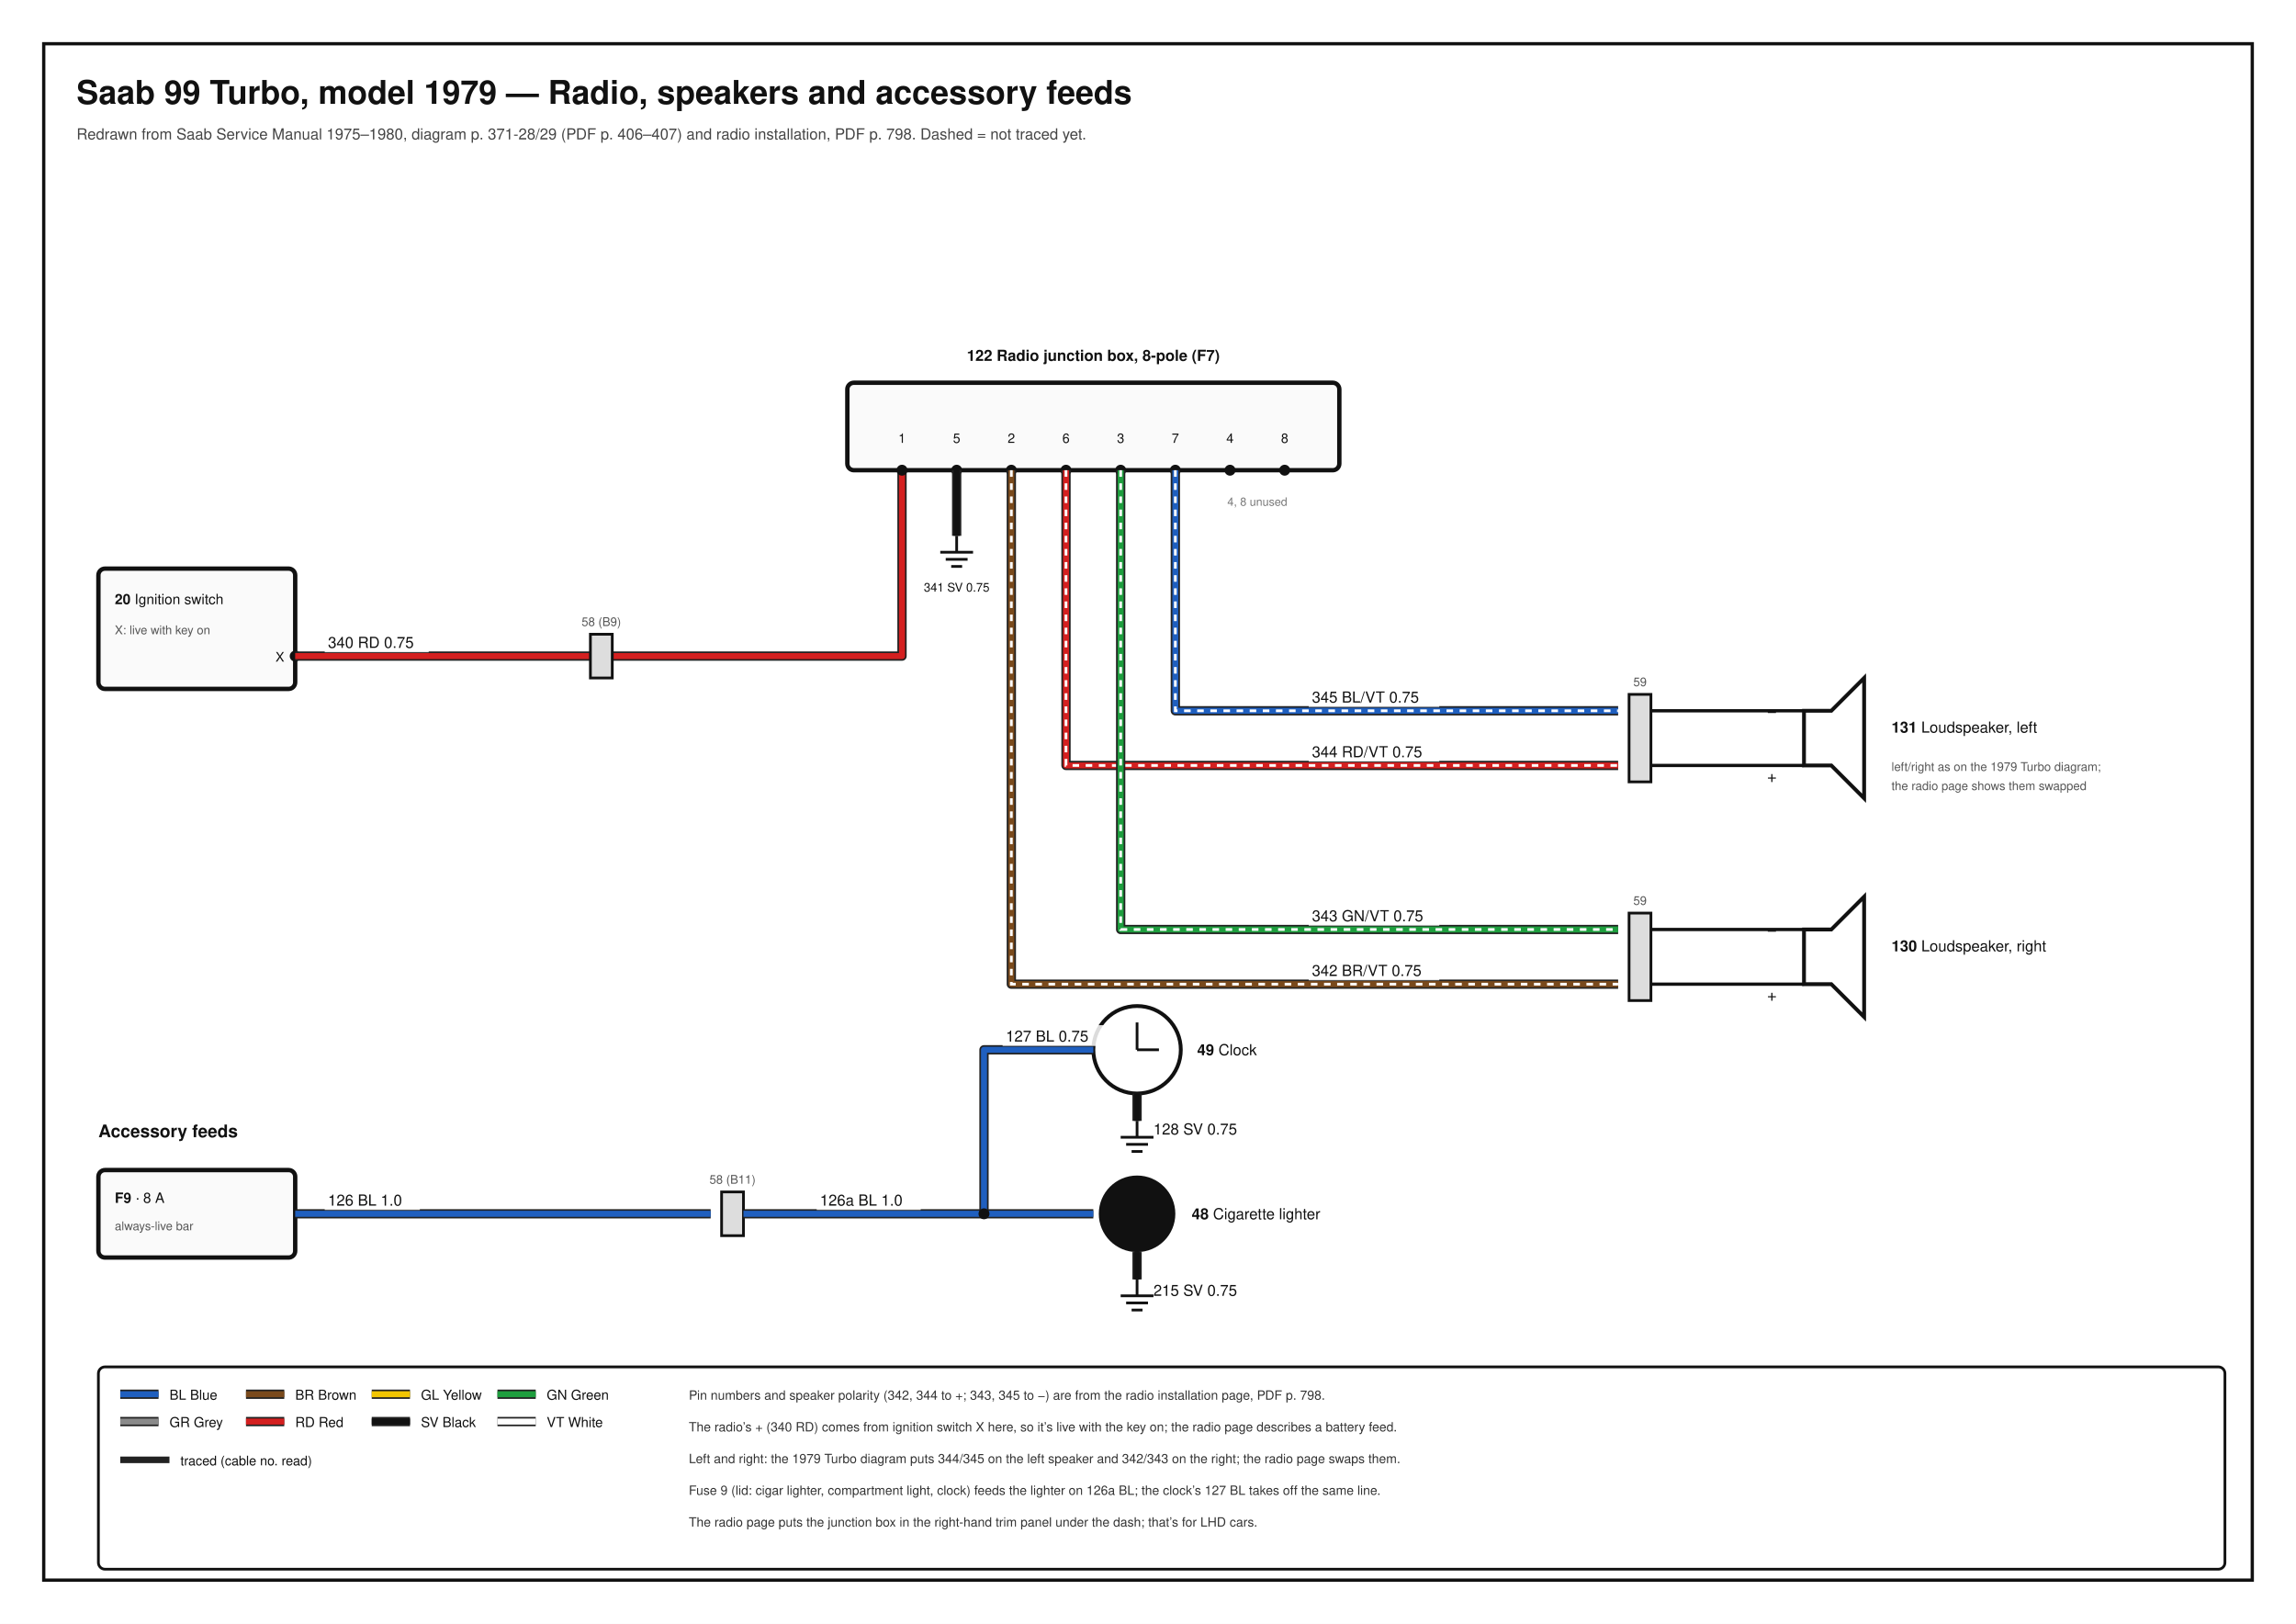
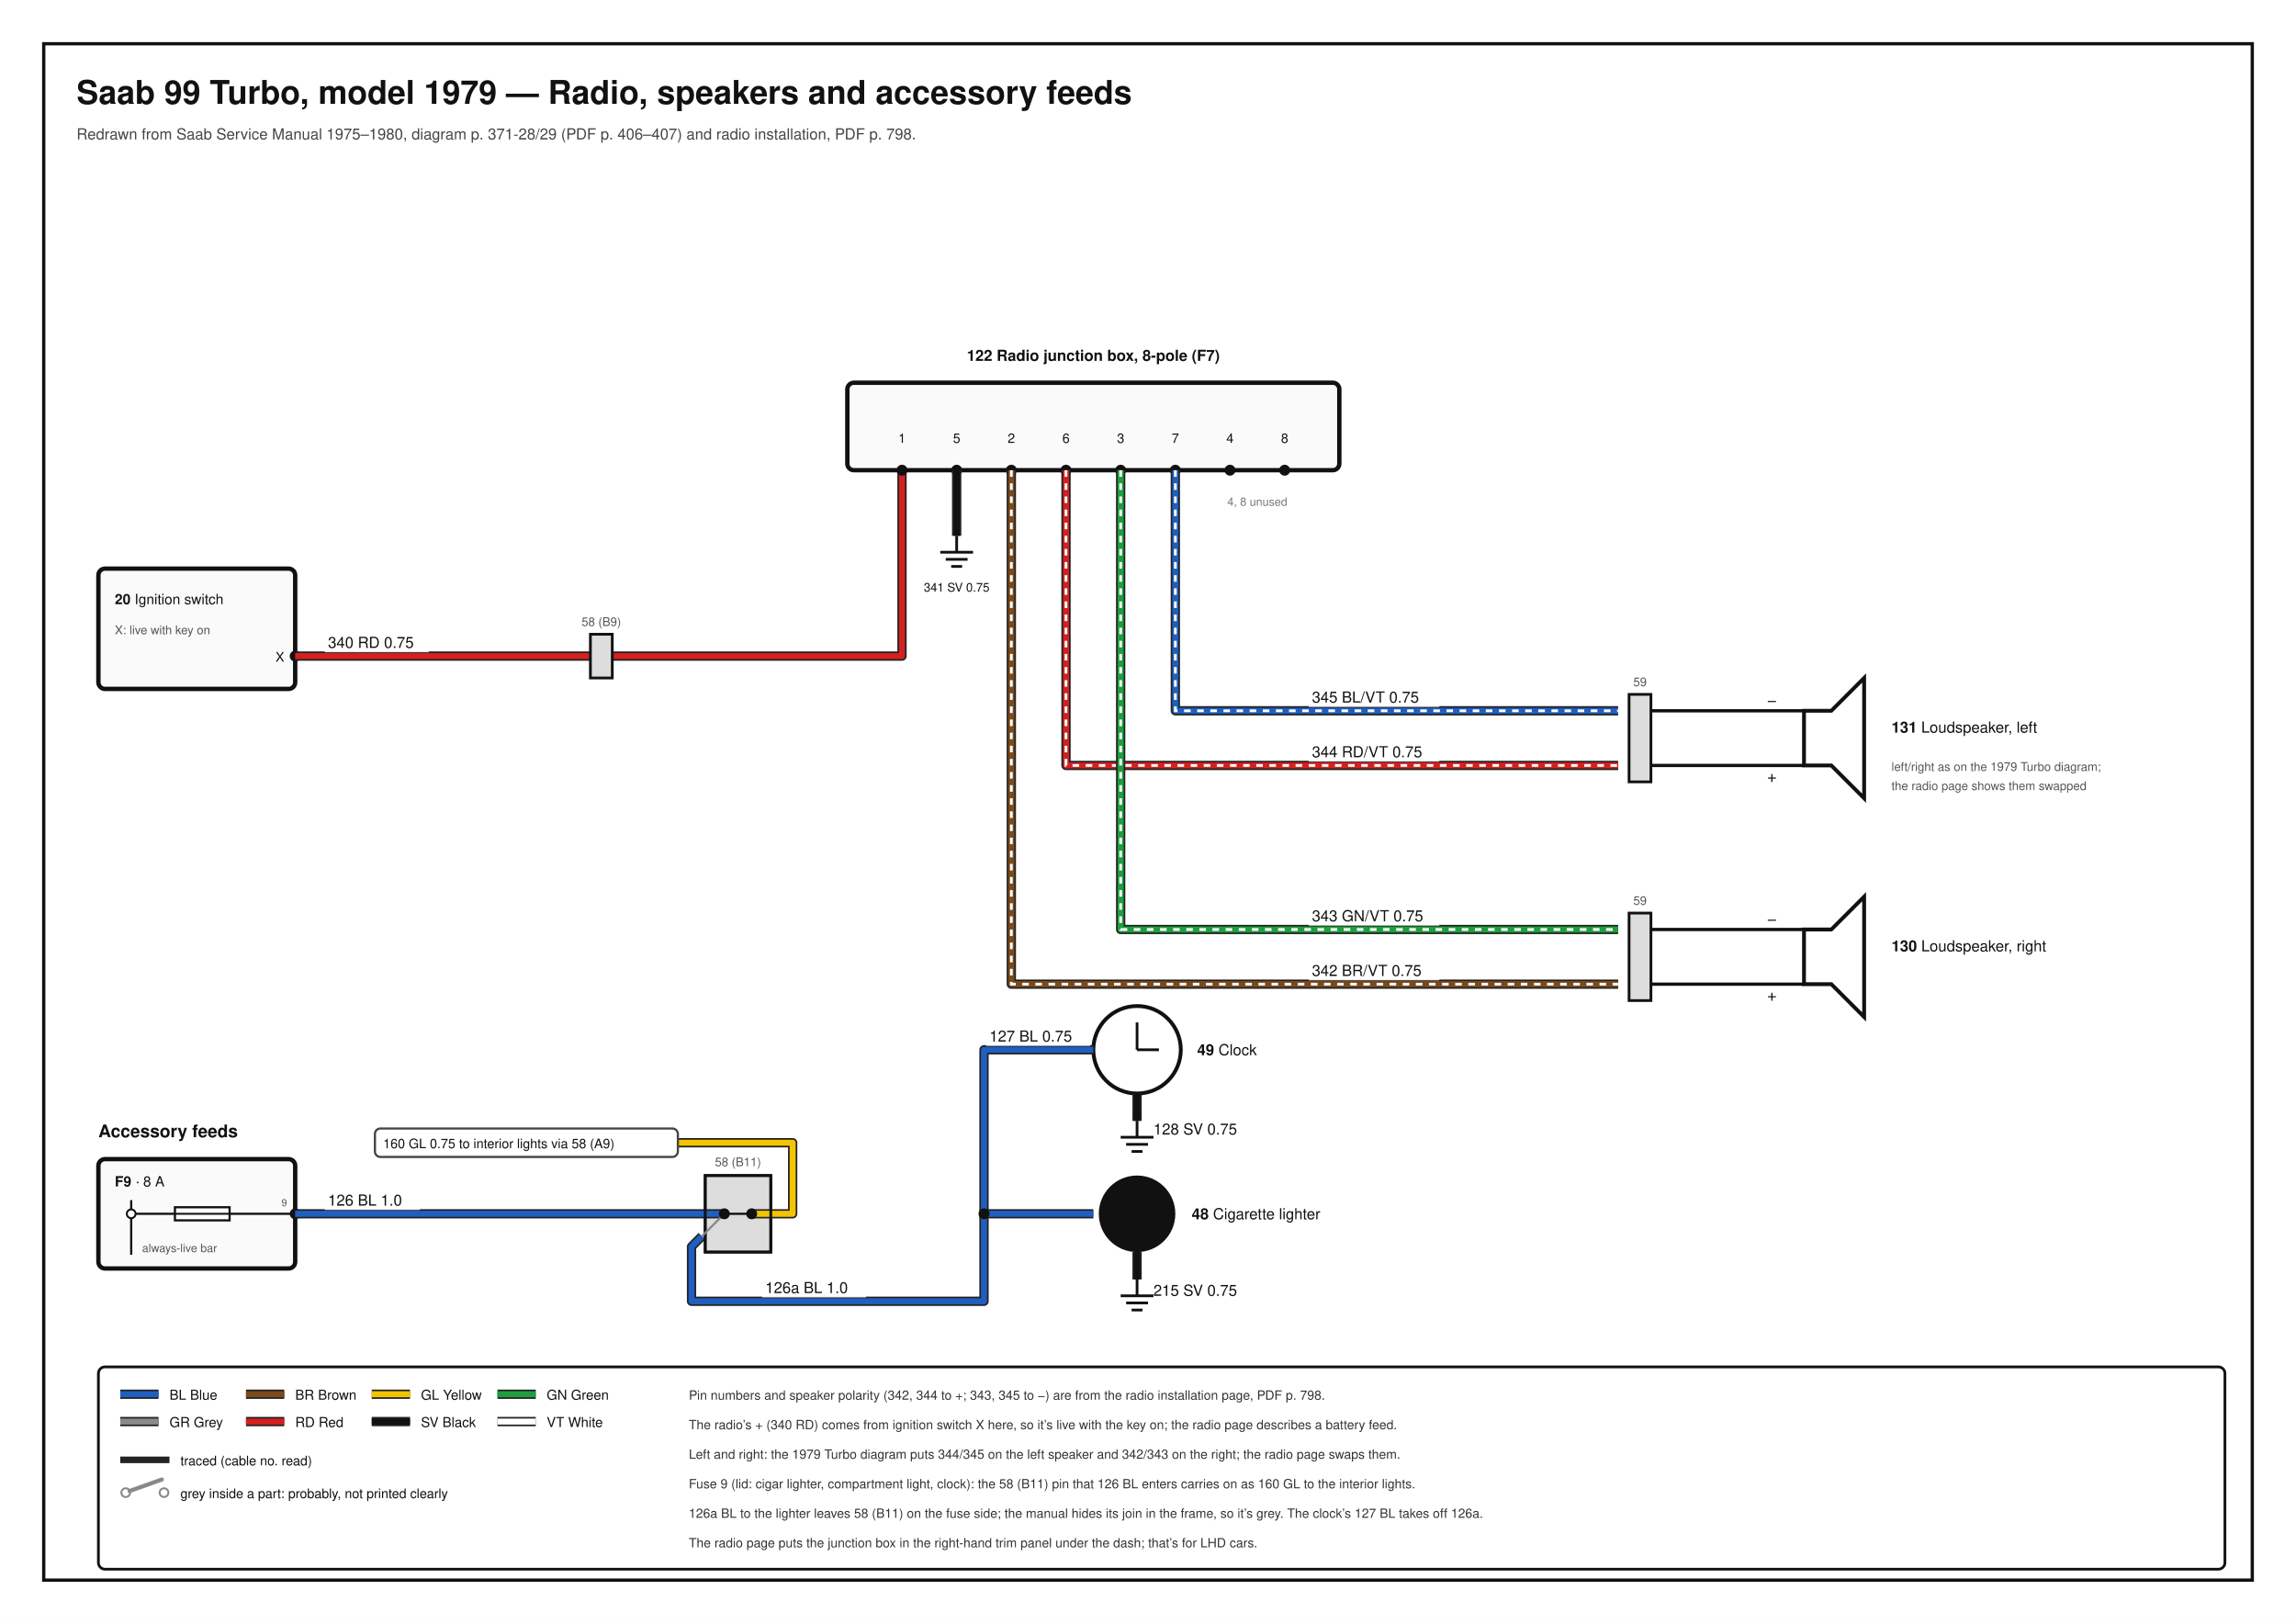
<svg xmlns="http://www.w3.org/2000/svg" width="420mm" height="297mm" viewBox="0 0 420 297" font-family="Helvetica, Arial, sans-serif">
  <rect width="420" height="297" fill="#fff" />
  <rect x="8" y="8" width="404" height="281" fill="none" stroke="#111" stroke-width=".6" />
  <text x="14" y="19" font-size="6" text-anchor="start" font-weight="bold" fill="#111">Saab 99 Turbo, model 1979 — Radio, speakers and accessory feeds</text>
-   <text x="14" y="25.5" font-size="2.8" text-anchor="start" font-weight="normal" fill="#444">Redrawn from Saab Service Manual 1975–1980, diagram p. 371-28/29 (PDF p. 406–407) and radio installation, PDF p. 798. Dashed = not traced yet.</text>
+   <text x="14" y="25.5" font-size="2.8" text-anchor="start" font-weight="normal" fill="#444">Redrawn from Saab Service Manual 1975–1980, diagram p. 371-28/29 (PDF p. 406–407) and radio installation, PDF p. 798.</text>
  <rect x="18" y="104" width="36" height="22" rx="1.2" fill="#fafafa" stroke="#111" stroke-width="0.8" />
  <text x="21" y="110.5" font-size="2.6" text-anchor="start" font-weight="normal" fill="#111">
    <tspan font-weight="bold">20</tspan> Ignition switch</text>
  <circle cx="54" cy="120" r="1.0" fill="#111" />
  <text x="52" y="121" font-size="2.4" text-anchor="end" font-weight="normal" fill="#111">X</text>
  <text x="21" y="116" font-size="2.2" text-anchor="start" font-weight="normal" fill="#555">X: live with key on</text>
  <path d="M54,120 L165,120 L165,86" fill="none" stroke="#222" stroke-width="1.7" stroke-linejoin="round" />
  <path d="M54,120 L165,120 L165,86" fill="none" stroke="#d42020" stroke-width="1.1" stroke-linejoin="round" />
  <rect x="59.4" y="115.5" width="19.02" height="3.8" fill="#fff" opacity=".85" />
  <text x="60" y="118.5" font-size="2.8" text-anchor="start" font-weight="normal" fill="#111">340 RD 0.75</text>
  <rect x="108.0" y="116.0" width="4" height="8" fill="#ddd" stroke="#111" stroke-width=".5" />
  <text x="110" y="114.5" font-size="2.2" text-anchor="middle" font-weight="normal" fill="#555">58 (B9)</text>
  <rect x="155" y="70" width="90" height="16" rx="1.2" fill="#fafafa" stroke="#111" stroke-width="0.8" />
  <text x="200" y="66" font-size="2.8" text-anchor="middle" font-weight="bold" fill="#111">122 Radio junction box, 8-pole (F7)</text>
  <circle cx="165" cy="86" r="1.0" fill="#111" />
  <text x="165" y="81" font-size="2.4" text-anchor="middle" font-weight="normal" fill="#111">1</text>
  <circle cx="175" cy="86" r="1.0" fill="#111" />
  <text x="175" y="81" font-size="2.4" text-anchor="middle" font-weight="normal" fill="#111">5</text>
  <circle cx="185" cy="86" r="1.0" fill="#111" />
  <text x="185" y="81" font-size="2.4" text-anchor="middle" font-weight="normal" fill="#111">2</text>
  <circle cx="195" cy="86" r="1.0" fill="#111" />
  <text x="195" y="81" font-size="2.4" text-anchor="middle" font-weight="normal" fill="#111">6</text>
  <circle cx="205" cy="86" r="1.0" fill="#111" />
  <text x="205" y="81" font-size="2.4" text-anchor="middle" font-weight="normal" fill="#111">3</text>
  <circle cx="215" cy="86" r="1.0" fill="#111" />
  <text x="215" y="81" font-size="2.4" text-anchor="middle" font-weight="normal" fill="#111">7</text>
  <circle cx="225" cy="86" r="1.0" fill="#111" />
  <text x="225" y="81" font-size="2.4" text-anchor="middle" font-weight="normal" fill="#111">4</text>
  <circle cx="235" cy="86" r="1.0" fill="#111" />
  <text x="235" y="81" font-size="2.4" text-anchor="middle" font-weight="normal" fill="#111">8</text>
  <text x="230" y="92.5" font-size="2.1" text-anchor="middle" font-weight="normal" fill="#777">4, 8 unused</text>
  <path d="M175,86 L175,98" fill="none" stroke="#222" stroke-width="1.7" stroke-linejoin="round" />
  <path d="M175,86 L175,98" fill="none" stroke="#111111" stroke-width="1.1" stroke-linejoin="round" />
  <path d="M175,98 v3 M172,101 h6 M173,102.3 h4 M174,103.6 h2" stroke="#111" stroke-width=".5" fill="none" />
  <text x="175" y="108.2" font-size="2.2" text-anchor="middle" font-weight="normal" fill="#111">341 SV 0.75</text>
  <path d="M215,86 L215,130 L296,130" fill="none" stroke="#222" stroke-width="1.7" stroke-linejoin="round" />
  <path d="M215,86 L215,130 L296,130" fill="none" stroke="#1f5fbf" stroke-width="1.1" stroke-linejoin="round" />
  <path d="M215,86 L215,130 L296,130" fill="none" stroke="#ffffff" stroke-width="0.5" stroke-dasharray="1.2 1.2" />
  <rect x="239.4" y="125.5" width="23.88" height="3.8" fill="#fff" opacity=".85" />
  <text x="240" y="128.5" font-size="2.8" text-anchor="start" font-weight="normal" fill="#111">345 BL/VT 0.75</text>
  <path d="M195,86 L195,140 L296,140" fill="none" stroke="#222" stroke-width="1.7" stroke-linejoin="round" />
  <path d="M195,86 L195,140 L296,140" fill="none" stroke="#d42020" stroke-width="1.1" stroke-linejoin="round" />
  <path d="M195,86 L195,140 L296,140" fill="none" stroke="#ffffff" stroke-width="0.5" stroke-dasharray="1.2 1.2" />
  <rect x="239.4" y="135.5" width="23.88" height="3.8" fill="#fff" opacity=".85" />
  <text x="240" y="138.5" font-size="2.8" text-anchor="start" font-weight="normal" fill="#111">344 RD/VT 0.75</text>
  <path d="M205,86 L205,170 L296,170" fill="none" stroke="#222" stroke-width="1.7" stroke-linejoin="round" />
  <path d="M205,86 L205,170 L296,170" fill="none" stroke="#1e9e3e" stroke-width="1.1" stroke-linejoin="round" />
  <path d="M205,86 L205,170 L296,170" fill="none" stroke="#ffffff" stroke-width="0.5" stroke-dasharray="1.2 1.2" />
  <rect x="239.4" y="165.5" width="23.88" height="3.8" fill="#fff" opacity=".85" />
  <text x="240" y="168.5" font-size="2.8" text-anchor="start" font-weight="normal" fill="#111">343 GN/VT 0.75</text>
  <path d="M185,86 L185,180 L296,180" fill="none" stroke="#222" stroke-width="1.7" stroke-linejoin="round" />
  <path d="M185,86 L185,180 L296,180" fill="none" stroke="#7a4a1c" stroke-width="1.1" stroke-linejoin="round" />
  <path d="M185,86 L185,180 L296,180" fill="none" stroke="#ffffff" stroke-width="0.5" stroke-dasharray="1.2 1.2" />
  <rect x="239.4" y="175.5" width="23.88" height="3.8" fill="#fff" opacity=".85" />
  <text x="240" y="178.5" font-size="2.8" text-anchor="start" font-weight="normal" fill="#111">342 BR/VT 0.75</text>
  <rect x="298.0" y="127.0" width="4" height="16" fill="#ddd" stroke="#111" stroke-width=".5" />
  <text x="300" y="125.5" font-size="2.2" text-anchor="middle" font-weight="normal" fill="#555">59</text>
  <rect x="298.0" y="167.0" width="4" height="16" fill="#ddd" stroke="#111" stroke-width=".5" />
  <text x="300" y="165.5" font-size="2.2" text-anchor="middle" font-weight="normal" fill="#555">59</text>
  <path d="M302,130 H330 M302,140 H330" stroke="#111" stroke-width=".6" />
  <path d="M302,170 H330 M302,180 H330" stroke="#111" stroke-width=".6" />
  <path d="M330,130 h5 l6,-6 v22 l-6,-6 h-5 z" fill="#fff" stroke="#111" stroke-width=".7" />
  <text x="346" y="134" font-size="2.8" text-anchor="start" font-weight="normal" fill="#111">
    <tspan font-weight="bold">131</tspan> Loudspeaker, left</text>
-   <text x="325" y="131" font-size="3" text-anchor="end" font-weight="normal" fill="#111">−</text>
+   <text x="325" y="129" font-size="3" text-anchor="end" font-weight="normal" fill="#111">−</text>
  <text x="325" y="143" font-size="3" text-anchor="end" font-weight="normal" fill="#111">+</text>
  <path d="M330,170 h5 l6,-6 v22 l-6,-6 h-5 z" fill="#fff" stroke="#111" stroke-width=".7" />
  <text x="346" y="174" font-size="2.8" text-anchor="start" font-weight="normal" fill="#111">
    <tspan font-weight="bold">130</tspan> Loudspeaker, right</text>
-   <text x="325" y="171" font-size="3" text-anchor="end" font-weight="normal" fill="#111">−</text>
+   <text x="325" y="169" font-size="3" text-anchor="end" font-weight="normal" fill="#111">−</text>
  <text x="325" y="183" font-size="3" text-anchor="end" font-weight="normal" fill="#111">+</text>
  <text x="346" y="141" font-size="2.2" text-anchor="start" font-weight="normal" fill="#555">left/right as on the 1979 Turbo diagram;</text>
  <text x="346" y="144.5" font-size="2.2" text-anchor="start" font-weight="normal" fill="#555">the radio page shows them swapped</text>
  <text x="18" y="208" font-size="3.2" text-anchor="start" font-weight="bold" fill="#111">Accessory feeds</text>
-   <rect x="18" y="214" width="36" height="16" rx="1.2" fill="#fafafa" stroke="#111" stroke-width="0.8" />
-   <text x="21" y="220" font-size="2.6" text-anchor="start" font-weight="normal" fill="#111">
+   <rect x="18" y="212" width="36" height="20" rx="1.2" fill="#fafafa" stroke="#111" stroke-width="0.8" />
+   <text x="21" y="217" font-size="2.6" text-anchor="start" font-weight="normal" fill="#111">
    <tspan font-weight="bold">F9</tspan> · 8 A</text>
-   <text x="21" y="225" font-size="2.2" text-anchor="start" font-weight="normal" fill="#555">always-live bar</text>
-   <path d="M54,222 L130,222" fill="none" stroke="#222" stroke-width="1.7" stroke-linejoin="round" />
-   <path d="M54,222 L130,222" fill="none" stroke="#1f5fbf" stroke-width="1.1" stroke-linejoin="round" />
+   <path d="M24,219.5 L24,229.5" fill="none" stroke="#111" stroke-width=".4" />
+   <circle cx="24" cy="222" r=".8" fill="#fff" stroke="#111" stroke-width=".35" />
+   <text x="26" y="229" font-size="2.1" text-anchor="start" font-weight="normal" fill="#555">always-live bar</text>
+   <rect x="32" y="220.8" width="10" height="2.4" fill="#fff" stroke="#111" stroke-width=".4" />
+   <path d="M32,222 L42,222" stroke="#111" stroke-width=".35" />
+   <path d="M24.8,222 L32,222" fill="none" stroke="#111" stroke-width=".4" />
+   <path d="M42,222 L54,222" fill="none" stroke="#111" stroke-width=".4" />
+   <circle cx="54" cy="222" r="1.0" fill="#111" />
+   <text x="52.5" y="220.6" font-size="1.8" text-anchor="end" font-weight="normal" fill="#555">9</text>
+   <rect x="129" y="215" width="12" height="14" fill="#ddd" stroke="#111" stroke-width=".5" />
+   <text x="135" y="213.3" font-size="2.2" text-anchor="middle" font-weight="normal" fill="#555">58 (B11)</text>
+   <path d="M54,222 L132.5,222" fill="none" stroke="#222" stroke-width="1.7" stroke-linejoin="round" />
+   <path d="M54,222 L132.5,222" fill="none" stroke="#1f5fbf" stroke-width="1.1" stroke-linejoin="round" />
  <rect x="59.4" y="217.5" width="17.4" height="3.8" fill="#fff" opacity=".85" />
  <text x="60" y="220.5" font-size="2.8" text-anchor="start" font-weight="normal" fill="#111">126 BL 1.0</text>
-   <rect x="132.0" y="218.0" width="4" height="8" fill="#ddd" stroke="#111" stroke-width=".5" />
-   <text x="134" y="216.5" font-size="2.2" text-anchor="middle" font-weight="normal" fill="#555">58 (B11)</text>
-   <path d="M136,222 L200,222" fill="none" stroke="#222" stroke-width="1.7" stroke-linejoin="round" />
-   <path d="M136,222 L200,222" fill="none" stroke="#1f5fbf" stroke-width="1.1" stroke-linejoin="round" />
-   <rect x="149.4" y="217.5" width="19.02" height="3.8" fill="#fff" opacity=".85" />
-   <text x="150" y="220.5" font-size="2.8" text-anchor="start" font-weight="normal" fill="#111">126a BL 1.0</text>
+   <path d="M137.5,222 L145,222 L145,209 L124,209" fill="none" stroke="#222" stroke-width="1.7" stroke-linejoin="round" />
+   <path d="M137.5,222 L145,222 L145,209 L124,209" fill="none" stroke="#f2c500" stroke-width="1.1" stroke-linejoin="round" />
+   <rect x="68.584" y="206.4" width="55.416" height="5.2" rx="1" fill="#fff" stroke="#444" stroke-width=".4" />
+   <text x="70.084" y="210" font-size="2.4" text-anchor="start" font-weight="normal" fill="#111">160 GL 0.75 to interior lights via 58 (A9)</text>
+   <path d="M128.4,226.1 L126.5,228 L126.5,238 L180,238 L180,222 L200,222" fill="none" stroke="#222" stroke-width="1.7" stroke-linejoin="round" />
+   <path d="M128.4,226.1 L126.5,228 L126.5,238 L180,238 L180,222 L200,222" fill="none" stroke="#1f5fbf" stroke-width="1.1" stroke-linejoin="round" />
+   <rect x="139.4" y="233.5" width="19.02" height="3.8" fill="#fff" opacity=".85" />
+   <text x="140" y="236.5" font-size="2.8" text-anchor="start" font-weight="normal" fill="#111">126a BL 1.0</text>
+   <rect x="129" y="215" width="12" height="14" fill="none" stroke="#111" stroke-width=".5" />
+   <path d="M132.5,222 L137.5,222" fill="none" stroke="#111" stroke-width=".4" />
+   <path d="M132.5,222 L128.4,226.1" fill="none" stroke="#888" stroke-width=".4" />
+   <circle cx="132.5" cy="222" r="1.0" fill="#111" />
+   <circle cx="137.5" cy="222" r="1.0" fill="#111" />
  <circle cx="208" cy="222" r="7" fill="#111" />
  <text x="218" y="223" font-size="2.8" text-anchor="start" font-weight="normal" fill="#111">
    <tspan font-weight="bold">48</tspan> Cigarette lighter</text>
  <path d="M208,229 L208,234" fill="none" stroke="#222" stroke-width="1.7" stroke-linejoin="round" />
  <path d="M208,229 L208,234" fill="none" stroke="#111111" stroke-width="1.1" stroke-linejoin="round" />
  <rect x="210.4" y="234.0" width="19.02" height="3.8" fill="#fff" opacity=".85" />
  <text x="211" y="237" font-size="2.8" text-anchor="start" font-weight="normal" fill="#111">215 SV 0.75</text>
  <path d="M208,234 v3 M205,237 h6 M206,238.3 h4 M207,239.6 h2" stroke="#111" stroke-width=".5" fill="none" />
  <circle cx="208" cy="192" r="8" fill="#fff" stroke="#111" stroke-width=".7" />
  <path d="M208,192 v-5 M208,192 h4" stroke="#111" stroke-width=".5" />
  <text x="219" y="193" font-size="2.8" text-anchor="start" font-weight="normal" fill="#111">
    <tspan font-weight="bold">49</tspan> Clock</text>
  <path d="M200,192 L180,192 L180,222" fill="none" stroke="#222" stroke-width="1.7" stroke-linejoin="round" />
  <path d="M200,192 L180,192 L180,222" fill="none" stroke="#1f5fbf" stroke-width="1.1" stroke-linejoin="round" />
-   <rect x="183.4" y="187.5" width="19.02" height="3.8" fill="#fff" opacity=".85" />
-   <text x="184" y="190.5" font-size="2.8" text-anchor="start" font-weight="normal" fill="#111">127 BL 0.75</text>
+   <rect x="180.4" y="187.5" width="19.02" height="3.8" fill="#fff" opacity=".85" />
+   <text x="181" y="190.5" font-size="2.8" text-anchor="start" font-weight="normal" fill="#111">127 BL 0.75</text>
  <circle cx="180" cy="222" r="1.0" fill="#111" />
  <path d="M208,200 L208,205" fill="none" stroke="#222" stroke-width="1.7" stroke-linejoin="round" />
  <path d="M208,200 L208,205" fill="none" stroke="#111111" stroke-width="1.1" stroke-linejoin="round" />
  <rect x="210.4" y="204.5" width="19.02" height="3.8" fill="#fff" opacity=".85" />
  <text x="211" y="207.5" font-size="2.8" text-anchor="start" font-weight="normal" fill="#111">128 SV 0.75</text>
  <path d="M208,205 v3 M205,208 h6 M206,209.3 h4 M207,210.6 h2" stroke="#111" stroke-width=".5" fill="none" />
  <rect x="18" y="250" width="389" height="37" rx="1.2" fill="#fff" stroke="#111" stroke-width="0.5" />
  <path d="M22,255 h7" stroke="#222" stroke-width="1.7" />
  <path d="M22,255 h7" stroke="#1f5fbf" stroke-width="1.1" />
  <text x="31" y="256" font-size="2.5" text-anchor="start" font-weight="normal" fill="#111">BL Blue</text>
  <path d="M45,255 h7" stroke="#222" stroke-width="1.7" />
  <path d="M45,255 h7" stroke="#7a4a1c" stroke-width="1.1" />
  <text x="54" y="256" font-size="2.5" text-anchor="start" font-weight="normal" fill="#111">BR Brown</text>
  <path d="M68,255 h7" stroke="#222" stroke-width="1.7" />
  <path d="M68,255 h7" stroke="#f2c500" stroke-width="1.1" />
  <text x="77" y="256" font-size="2.5" text-anchor="start" font-weight="normal" fill="#111">GL Yellow</text>
  <path d="M91,255 h7" stroke="#222" stroke-width="1.7" />
  <path d="M91,255 h7" stroke="#1e9e3e" stroke-width="1.1" />
  <text x="100" y="256" font-size="2.5" text-anchor="start" font-weight="normal" fill="#111">GN Green</text>
  <path d="M22,260 h7" stroke="#222" stroke-width="1.7" />
  <path d="M22,260 h7" stroke="#8a8a8a" stroke-width="1.1" />
  <text x="31" y="261" font-size="2.5" text-anchor="start" font-weight="normal" fill="#111">GR Grey</text>
  <path d="M45,260 h7" stroke="#222" stroke-width="1.7" />
  <path d="M45,260 h7" stroke="#d42020" stroke-width="1.1" />
  <text x="54" y="261" font-size="2.5" text-anchor="start" font-weight="normal" fill="#111">RD Red</text>
  <path d="M68,260 h7" stroke="#222" stroke-width="1.7" />
  <path d="M68,260 h7" stroke="#111111" stroke-width="1.1" />
  <text x="77" y="261" font-size="2.5" text-anchor="start" font-weight="normal" fill="#111">SV Black</text>
  <path d="M91,260 h7" stroke="#222" stroke-width="1.7" />
  <path d="M91,260 h7" stroke="#ffffff" stroke-width="1.1" />
  <text x="100" y="261" font-size="2.5" text-anchor="start" font-weight="normal" fill="#111">VT White</text>
  <path d="M22,267 h9" stroke="#222" stroke-width="1.2" />
  <text x="33" y="268" font-size="2.4" text-anchor="start" font-weight="normal" fill="#111">traced (cable no. read)</text>
+   <circle cx="23" cy="273" r=".8" fill="#fff" stroke="#888" stroke-width=".35" />
+   <circle cx="30" cy="273" r=".8" fill="#fff" stroke="#888" stroke-width=".35" />
+   <path d="M23.7,272.7 L29.6,270.6" stroke="#888" stroke-width=".75" stroke-linecap="round" />
+   <text x="33" y="274" font-size="2.4" text-anchor="start" font-weight="normal" fill="#111">grey inside a part: probably, not printed clearly</text>
  <text x="126" y="256.0" font-size="2.35" text-anchor="start" font-weight="normal" fill="#333">Pin numbers and speaker polarity (342, 344 to +; 343, 345 to −) are from the radio installation page, PDF p. 798.</text>
-   <text x="126" y="261.8" font-size="2.35" text-anchor="start" font-weight="normal" fill="#333">The radio’s + (340 RD) comes from ignition switch X here, so it’s live with the key on; the radio page describes a battery feed.</text>
-   <text x="126" y="267.6" font-size="2.35" text-anchor="start" font-weight="normal" fill="#333">Left and right: the 1979 Turbo diagram puts 344/345 on the left speaker and 342/343 on the right; the radio page swaps them.</text>
-   <text x="126" y="273.4" font-size="2.35" text-anchor="start" font-weight="normal" fill="#333">Fuse 9 (lid: cigar lighter, compartment light, clock) feeds the lighter on 126a BL; the clock’s 127 BL takes off the same line.</text>
-   <text x="126" y="279.2" font-size="2.35" text-anchor="start" font-weight="normal" fill="#333">The radio page puts the junction box in the right-hand trim panel under the dash; that’s for LHD cars.</text>
+   <text x="126" y="261.4" font-size="2.35" text-anchor="start" font-weight="normal" fill="#333">The radio’s + (340 RD) comes from ignition switch X here, so it’s live with the key on; the radio page describes a battery feed.</text>
+   <text x="126" y="266.8" font-size="2.35" text-anchor="start" font-weight="normal" fill="#333">Left and right: the 1979 Turbo diagram puts 344/345 on the left speaker and 342/343 on the right; the radio page swaps them.</text>
+   <text x="126" y="272.2" font-size="2.35" text-anchor="start" font-weight="normal" fill="#333">Fuse 9 (lid: cigar lighter, compartment light, clock): the 58 (B11) pin that 126 BL enters carries on as 160 GL to the interior lights.</text>
+   <text x="126" y="277.6" font-size="2.35" text-anchor="start" font-weight="normal" fill="#333">126a BL to the lighter leaves 58 (B11) on the fuse side; the manual hides its join in the frame, so it’s grey. The clock’s 127 BL takes off 126a.</text>
+   <text x="126" y="283.0" font-size="2.35" text-anchor="start" font-weight="normal" fill="#333">The radio page puts the junction box in the right-hand trim panel under the dash; that’s for LHD cars.</text>
</svg>
